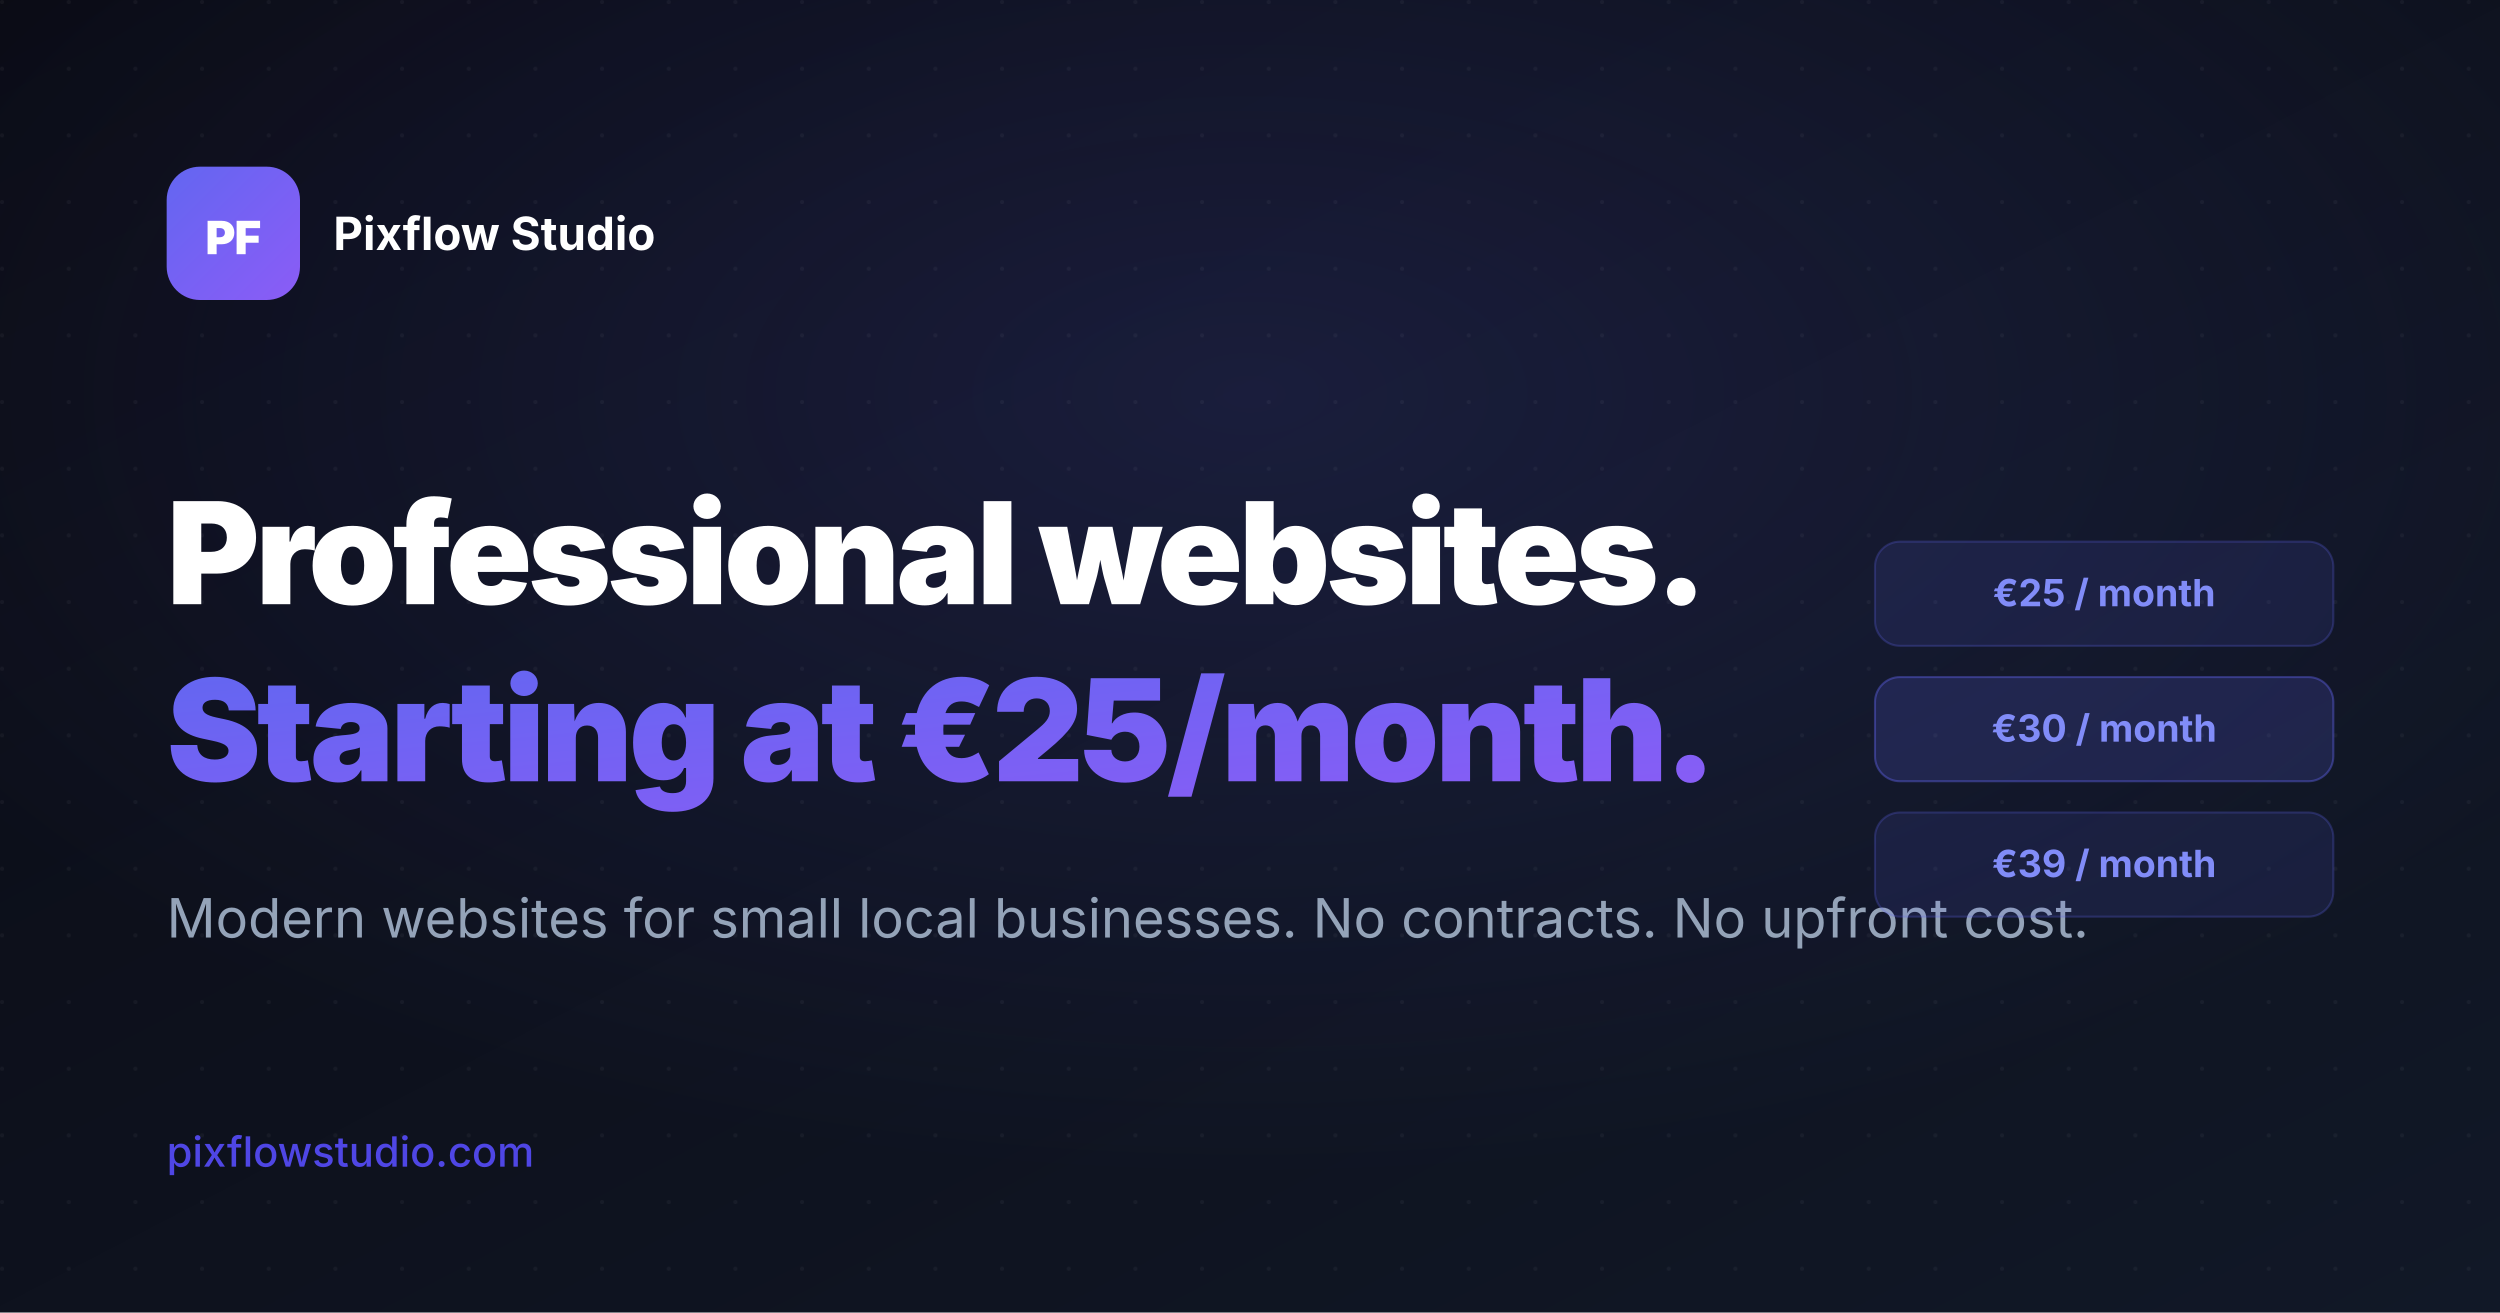
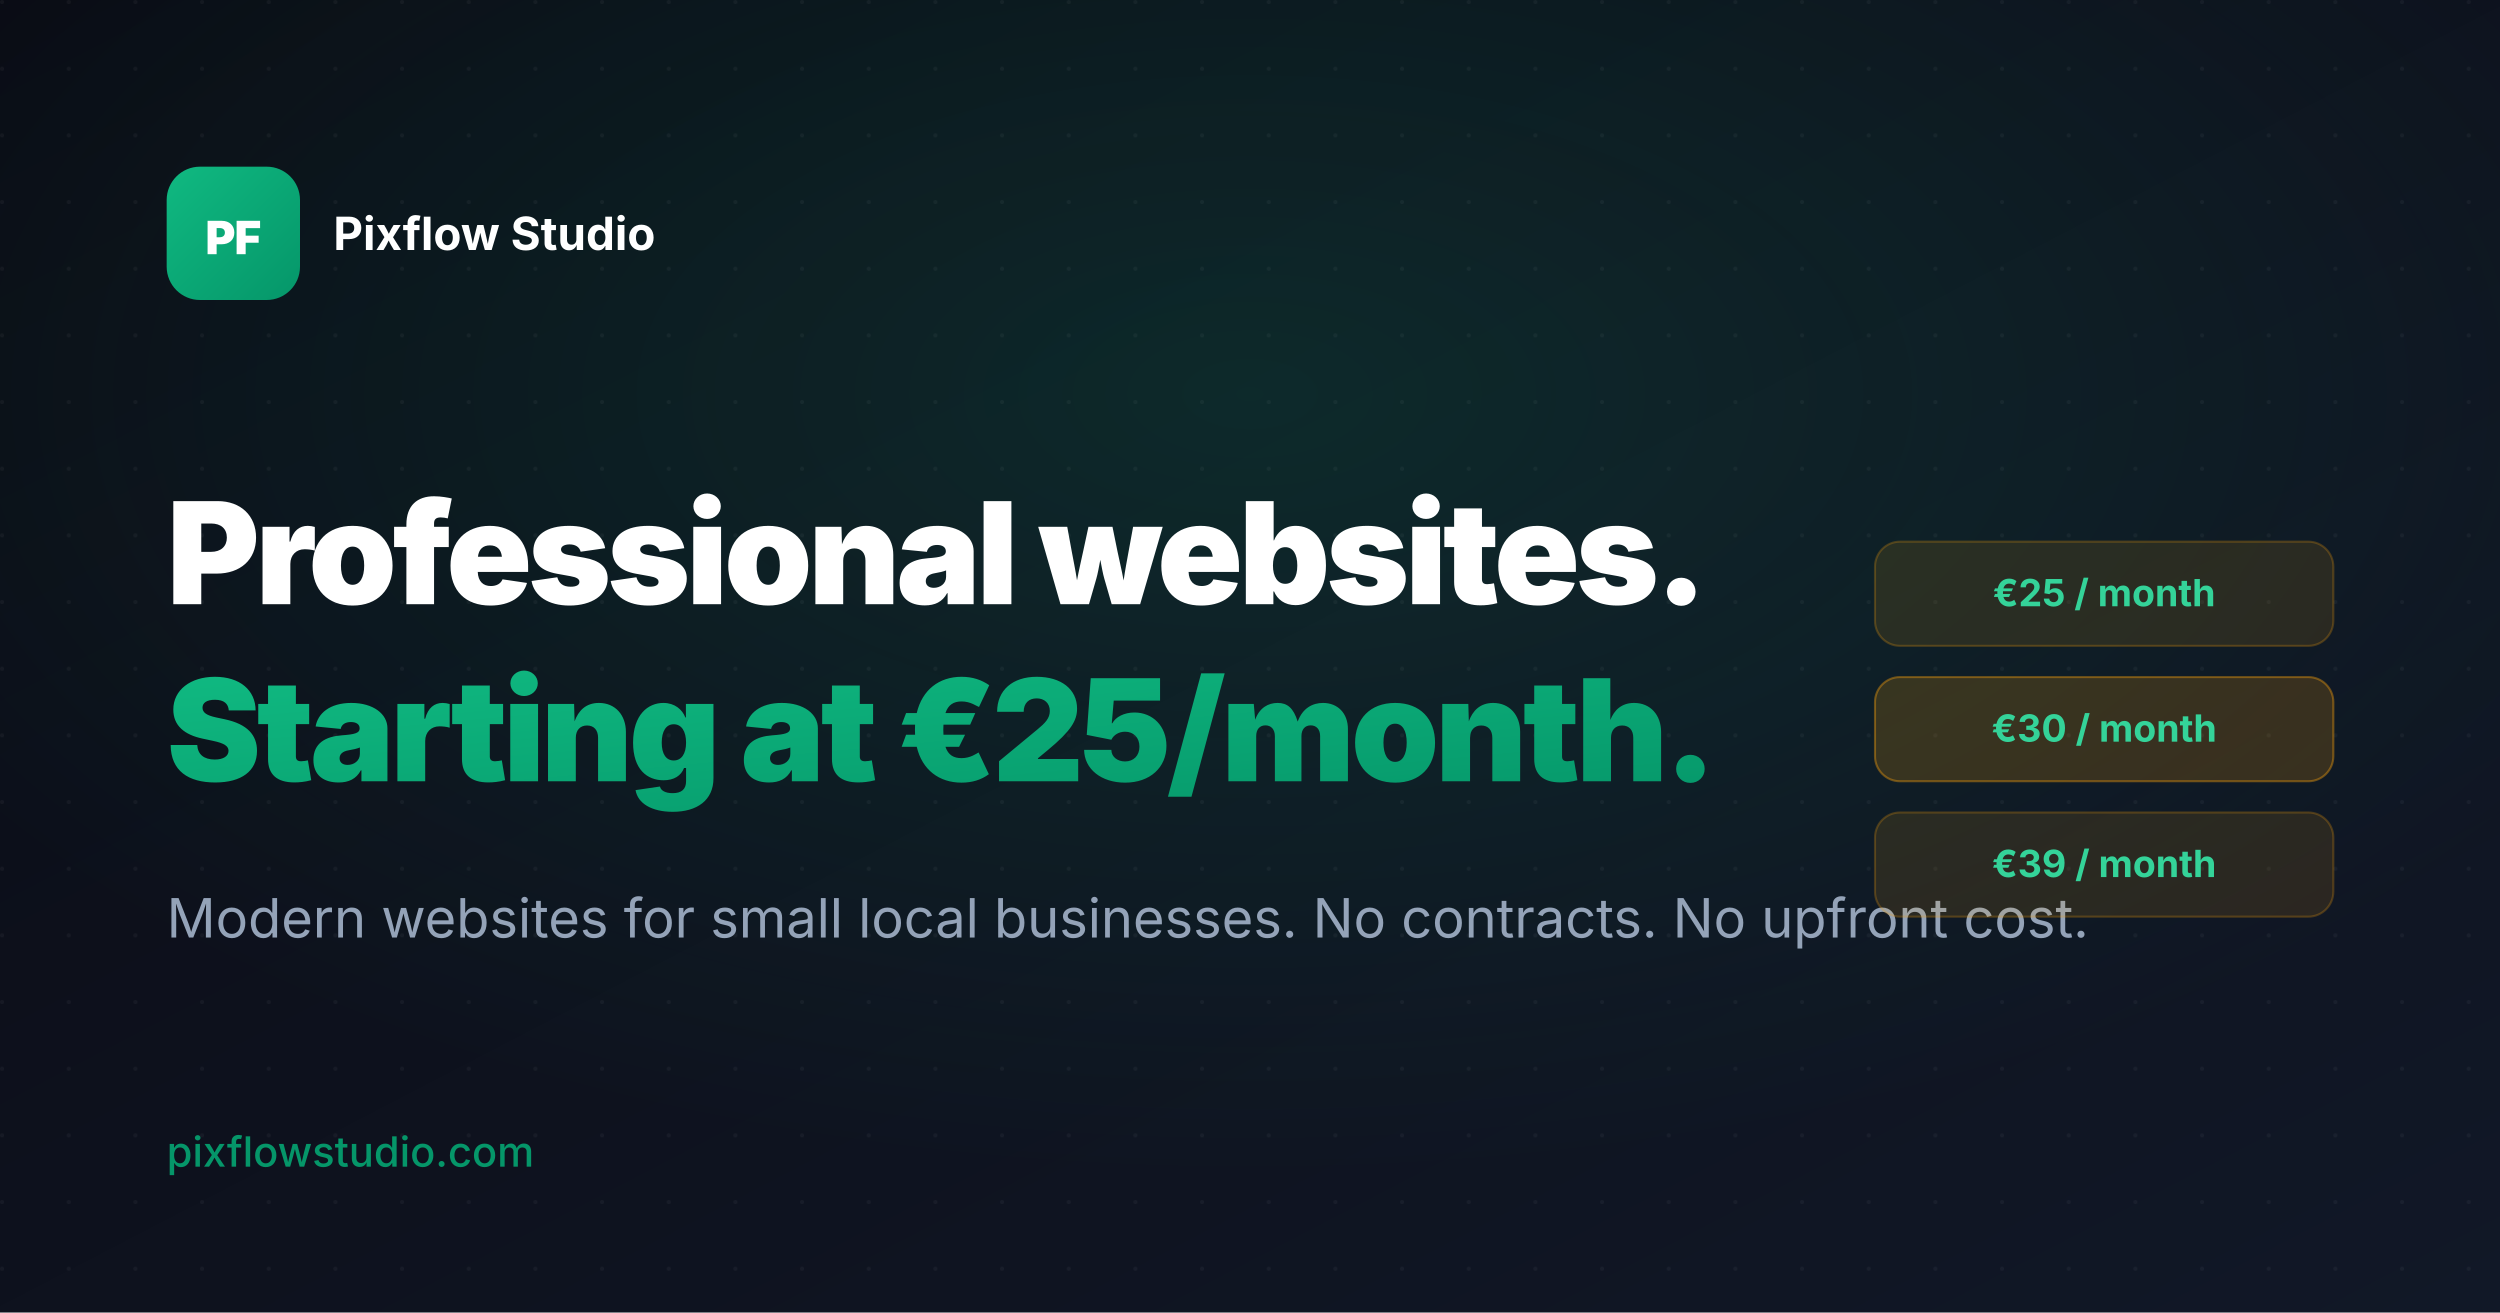
<svg xmlns="http://www.w3.org/2000/svg" width="1200" height="630" viewBox="0 0 1200 630">
  <defs>
    <linearGradient id="bg" x1="0%" y1="0%" x2="100%" y2="100%">
      <stop offset="0%" style="stop-color:#0A0B14" />
      <stop offset="100%" style="stop-color:#111827" />
    </linearGradient>
    <linearGradient id="accent" x1="0%" y1="0%" x2="100%" y2="100%">
-       <stop offset="0%" style="stop-color:#6366F1" />
-       <stop offset="100%" style="stop-color:#8B5CF6" />
+       <stop offset="0%" style="stop-color:#10B981" />
+       <stop offset="100%" style="stop-color:#059669" />
    </linearGradient>
    <radialGradient id="glow" cx="50%" cy="30%" r="60%">
-       <stop offset="0%" style="stop-color:#6366F1;stop-opacity:0.15" />
-       <stop offset="100%" style="stop-color:#6366F1;stop-opacity:0" />
+       <stop offset="0%" style="stop-color:#10B981;stop-opacity:0.15" />
+       <stop offset="100%" style="stop-color:#10B981;stop-opacity:0" />
    </radialGradient>
  </defs>
  <rect width="1200" height="630" fill="url(#bg)" />
  <rect width="1200" height="630" fill="url(#glow)" />
  <pattern id="dots" x="0" y="0" width="32" height="32" patternUnits="userSpaceOnUse">
    <circle cx="1" cy="1" r="1" fill="rgba(255,255,255,0.04)" />
  </pattern>
  <rect width="1200" height="630" fill="url(#dots)" />
  <rect x="80" y="80" width="64" height="64" rx="16" fill="url(#accent)" />
  <text x="112" y="122" font-family="Inter, system-ui, sans-serif" font-weight="900" font-size="22" fill="white" text-anchor="middle" letter-spacing="-0.5">PF</text>
  <text x="160" y="122" font-family="Inter, system-ui, sans-serif" font-weight="700" font-size="22" fill="white" dominant-baseline="central" dy="-10">Pixflow Studio</text>
  <text x="80" y="290" font-family="Inter, system-ui, sans-serif" font-weight="900" font-size="68" fill="white" letter-spacing="-2">Professional websites.</text>
  <text x="80" y="375" font-family="Inter, system-ui, sans-serif" font-weight="900" font-size="68" fill="url(#accent)" letter-spacing="-2">Starting at €25/month.</text>
  <text x="80" y="450" font-family="Inter, system-ui, sans-serif" font-weight="400" font-size="26" fill="#94A3B8">Modern websites for small local businesses. No contracts. No upfront cost.</text>
-   <text x="80" y="560" font-family="Inter, system-ui, sans-serif" font-weight="500" font-size="20" fill="#4F46E5">pixflowstudio.com</text>
-   <rect x="900" y="260" width="220" height="50" rx="12" fill="rgba(99,102,241,0.12)" stroke="rgba(99,102,241,0.25)" stroke-width="1" />
-   <text x="1010" y="291" font-family="Inter, system-ui, sans-serif" font-weight="700" font-size="18" fill="#818CF8" text-anchor="middle">€25 / month</text>
-   <rect x="900" y="325" width="220" height="50" rx="12" fill="rgba(99,102,241,0.18)" stroke="rgba(99,102,241,0.4)" stroke-width="1" />
-   <text x="1010" y="356" font-family="Inter, system-ui, sans-serif" font-weight="700" font-size="18" fill="#818CF8" text-anchor="middle">€30 / month</text>
-   <rect x="900" y="390" width="220" height="50" rx="12" fill="rgba(99,102,241,0.12)" stroke="rgba(99,102,241,0.25)" stroke-width="1" />
-   <text x="1010" y="421" font-family="Inter, system-ui, sans-serif" font-weight="700" font-size="18" fill="#818CF8" text-anchor="middle">€39 / month</text>
+   <text x="80" y="560" font-family="Inter, system-ui, sans-serif" font-weight="500" font-size="20" fill="#059669">pixflowstudio.com</text>
+   <rect x="900" y="260" width="220" height="50" rx="12" fill="rgba(245,158,11,0.12)" stroke="rgba(245,158,11,0.25)" stroke-width="1" />
+   <text x="1010" y="291" font-family="Inter, system-ui, sans-serif" font-weight="700" font-size="18" fill="#34D399" text-anchor="middle">€25 / month</text>
+   <rect x="900" y="325" width="220" height="50" rx="12" fill="rgba(245,158,11,0.18)" stroke="rgba(245,158,11,0.4)" stroke-width="1" />
+   <text x="1010" y="356" font-family="Inter, system-ui, sans-serif" font-weight="700" font-size="18" fill="#34D399" text-anchor="middle">€30 / month</text>
+   <rect x="900" y="390" width="220" height="50" rx="12" fill="rgba(245,158,11,0.12)" stroke="rgba(245,158,11,0.25)" stroke-width="1" />
+   <text x="1010" y="421" font-family="Inter, system-ui, sans-serif" font-weight="700" font-size="18" fill="#34D399" text-anchor="middle">€39 / month</text>
</svg>
